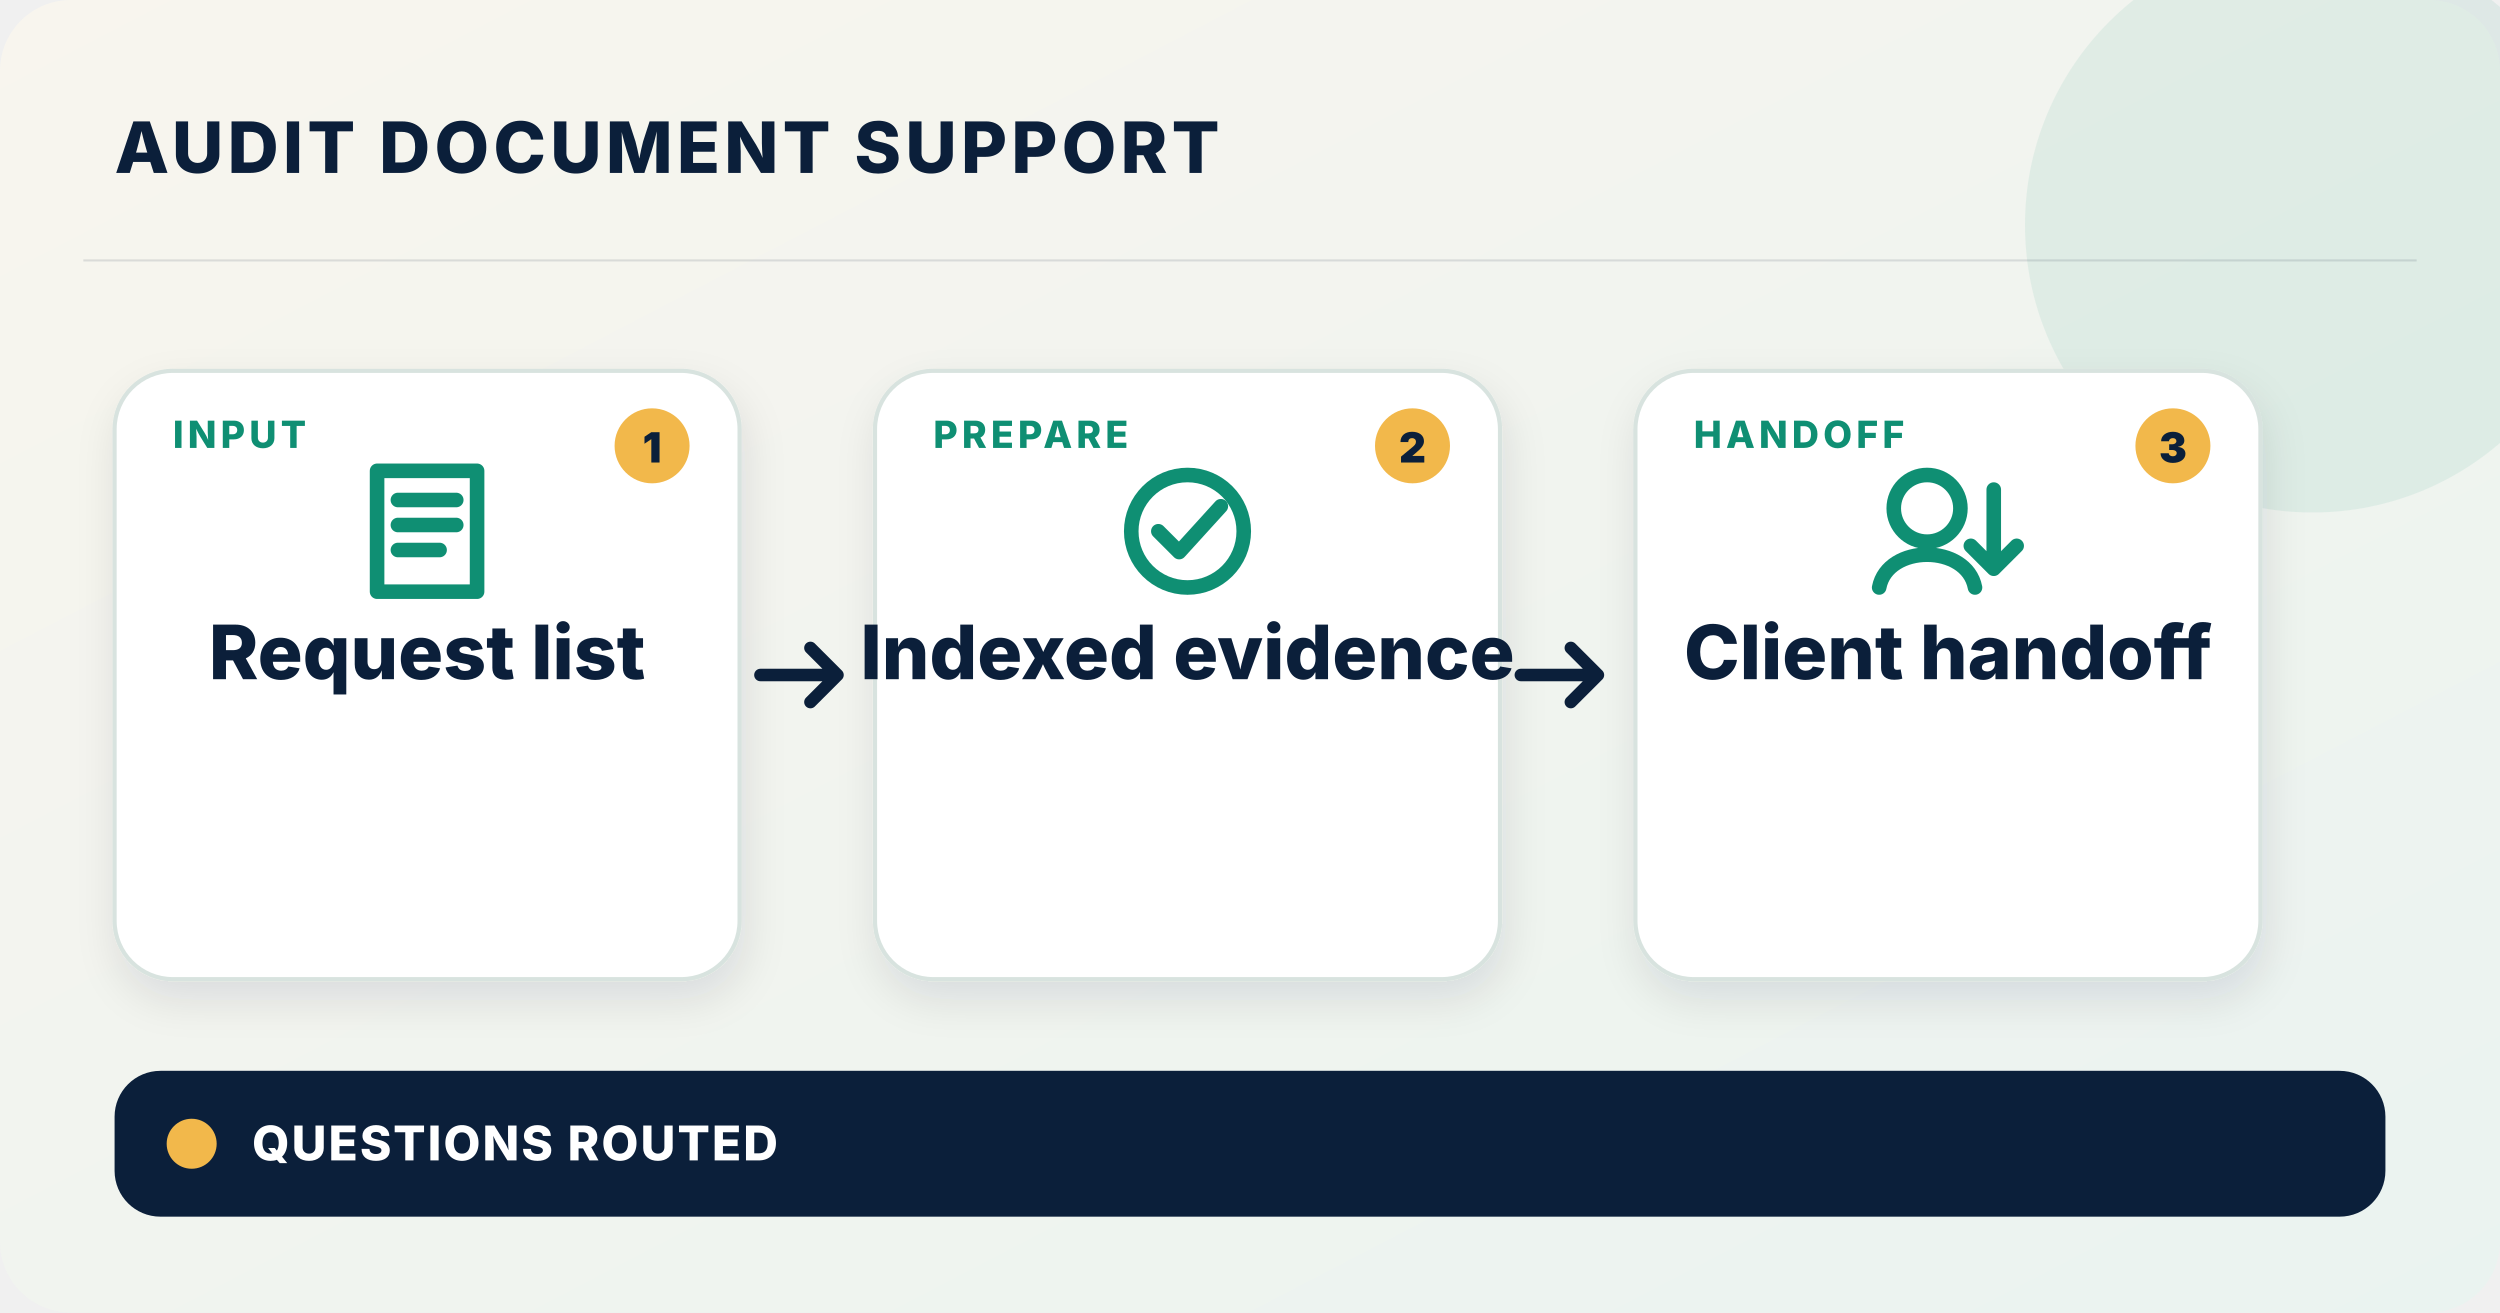
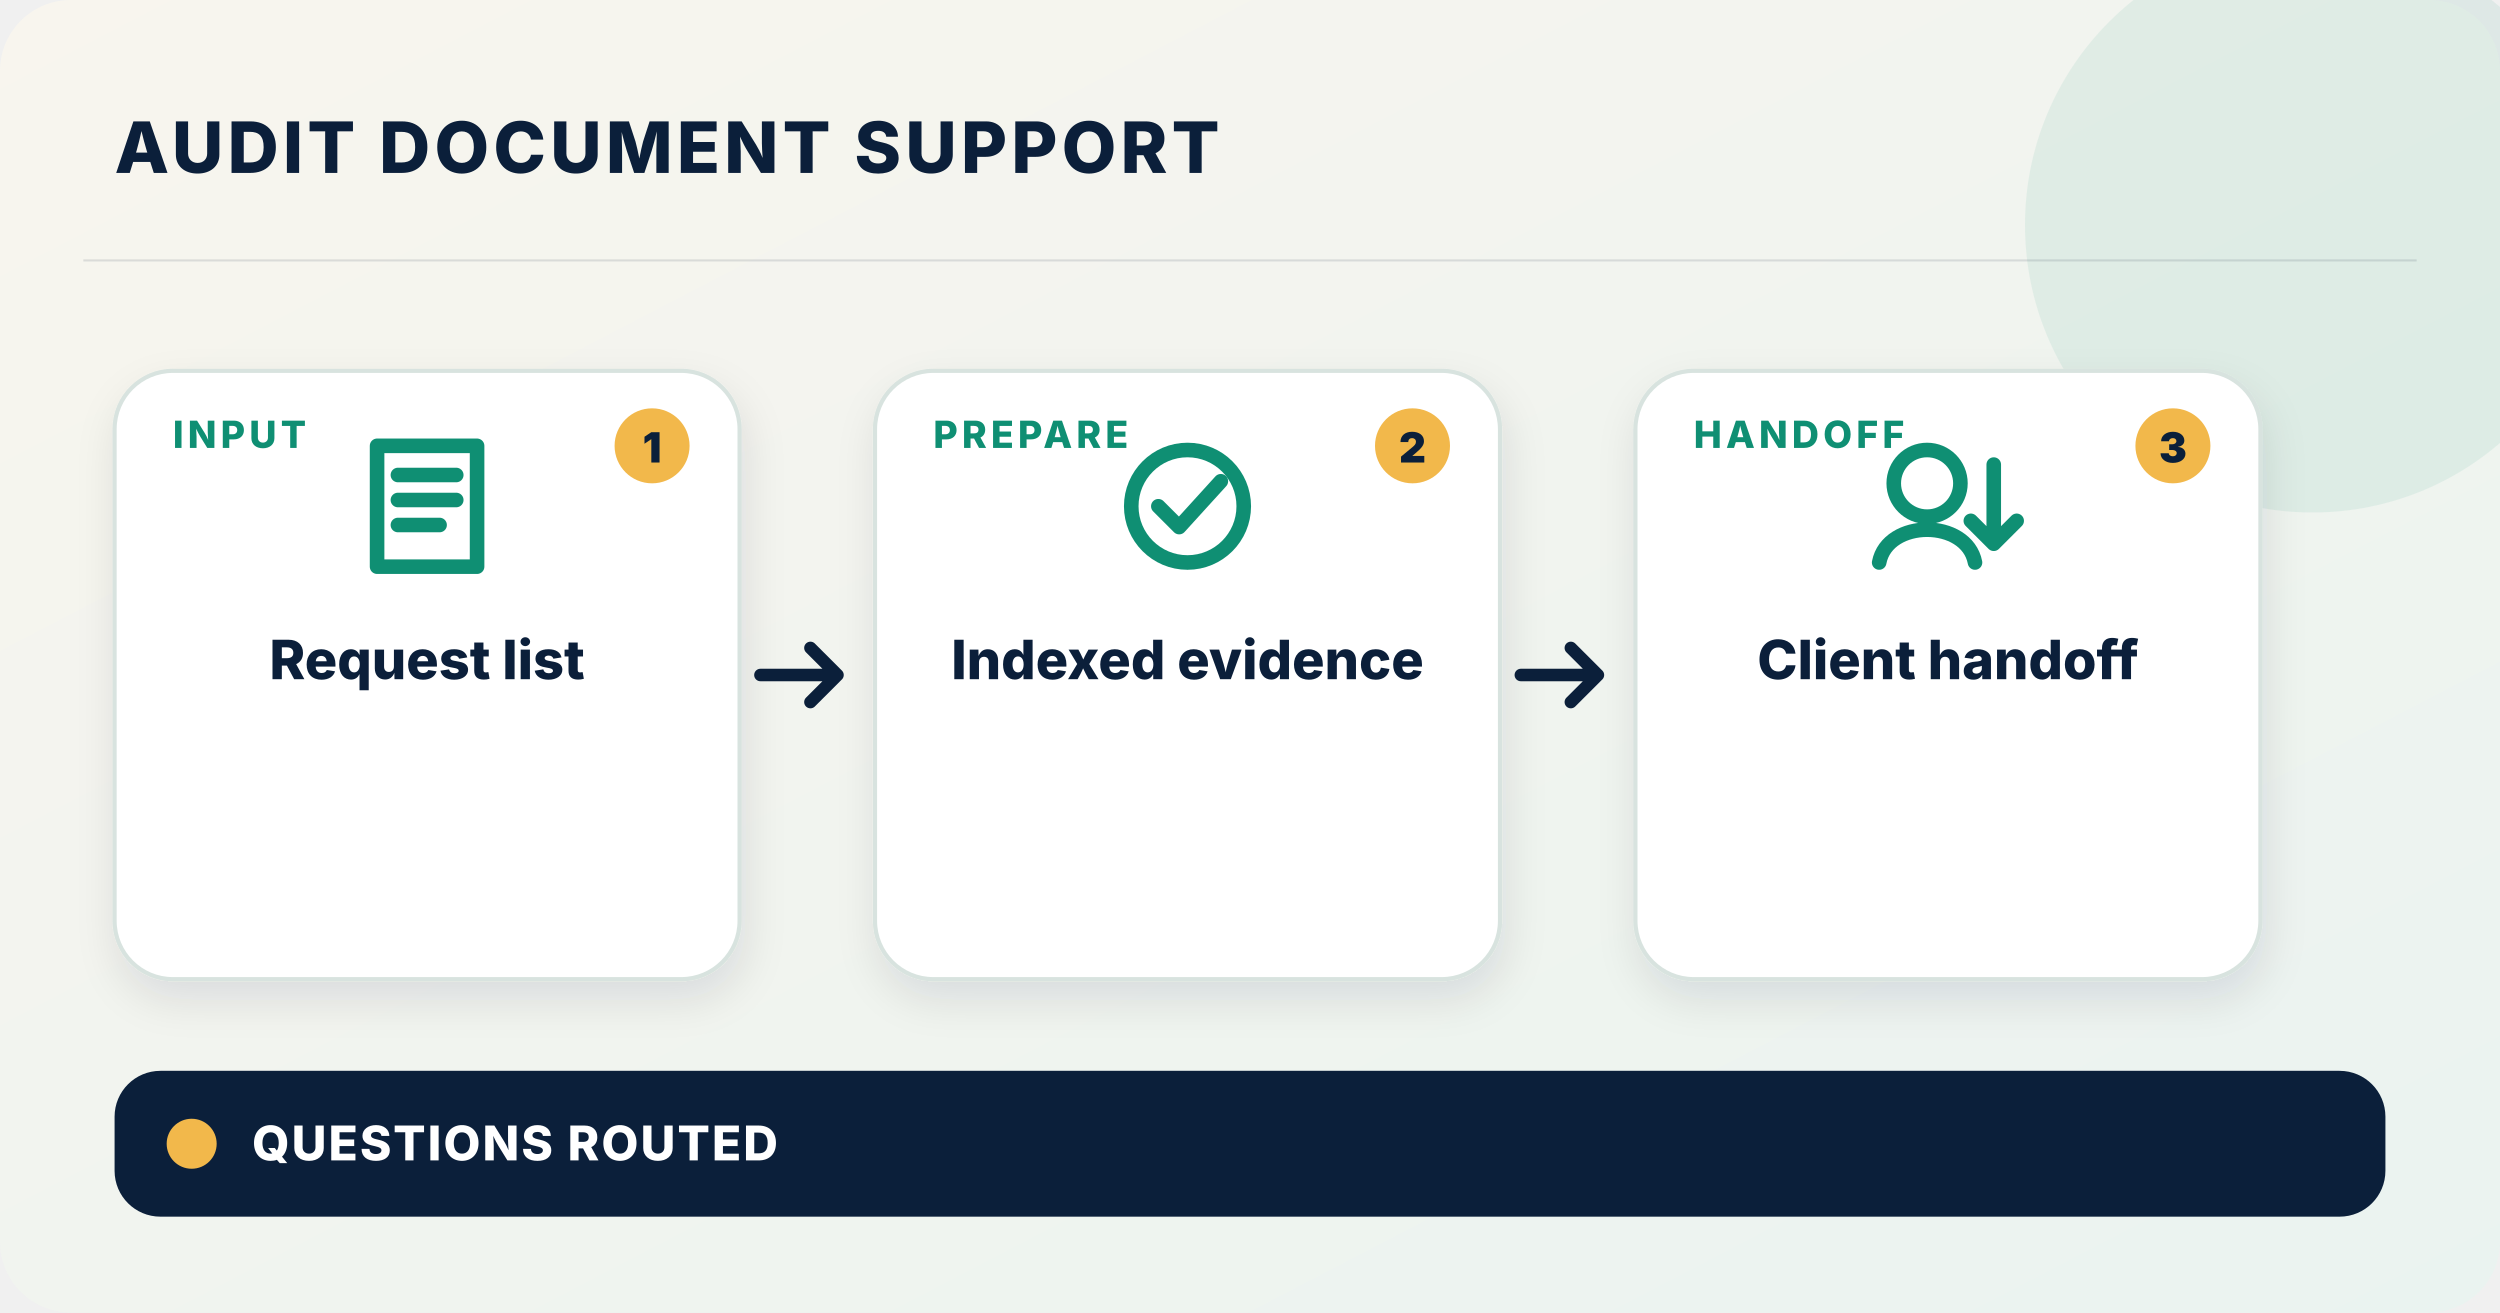
<svg xmlns="http://www.w3.org/2000/svg" viewBox="0 0 1200 630" role="img" aria-labelledby="title desc">
  <defs>
    <linearGradient id="bg" x1="0" y1="0" x2="1" y2="1">
      <stop stop-color="#F8F5EE" />
      <stop offset="1" stop-color="#EAF3F0" />
    </linearGradient>
    <filter id="shadow" x="-20%" y="-20%" width="140%" height="160%">
      <feDropShadow dy="9" stdDeviation="10" flood-color="#0B1F3A" flood-opacity=".10" />
    </filter>
-     <style>.title{font:800 34px Inter,Arial,sans-serif;letter-spacing:2px;fill:#0B1F3A}.meta{font:800 18px Inter,Arial,sans-serif;letter-spacing:2px;fill:#0F8F73}.step{font:800 36px Inter,Arial,sans-serif;fill:#0B1F3A}.card{fill:#fff;stroke:#D8E3DF;stroke-width:2;filter:url(#shadow)}.icon{fill:none;stroke:#0F8F73;stroke-width:7;stroke-linecap:round;stroke-linejoin:round}.arrow{fill:none;stroke:#0B1F3A;stroke-width:6;stroke-linecap:round;stroke-linejoin:round}.num-bg{fill:#F2B84B}.num{font:900 20px Inter,Arial,sans-serif;fill:#0B1F3A}.note{font:800 23px Inter,Arial,sans-serif;letter-spacing:1px;fill:#fff}</style>
+     <style>.title{font:800 34px Inter,Arial,sans-serif;letter-spacing:2px;fill:#0B1F3A}.meta{font:800 18px Inter,Arial,sans-serif;letter-spacing:2px;fill:#0F8F73}.step{font:800 26px Inter,Arial,sans-serif;fill:#0B1F3A}.card{fill:#fff;stroke:#D8E3DF;stroke-width:2;filter:url(#shadow)}.icon{fill:none;stroke:#0F8F73;stroke-width:7;stroke-linecap:round;stroke-linejoin:round}.arrow{fill:none;stroke:#0B1F3A;stroke-width:6;stroke-linecap:round;stroke-linejoin:round}.num-bg{fill:#F2B84B}.num{font:900 20px Inter,Arial,sans-serif;fill:#0B1F3A}.note{font:800 23px Inter,Arial,sans-serif;letter-spacing:1px;fill:#fff}</style>
  </defs>
  <rect width="1200" height="630" rx="34" fill="url(#bg)" />
  <circle cx="1110" cy="108" r="138" fill="#0F8F73" opacity=".08" />
  <path d="M40 125h1120" stroke="#0B1F3A" stroke-opacity=".12" />
  <text x="55" y="83" class="title">AUDIT DOCUMENT SUPPORT</text>
  <g>
    <rect x="55" y="178" width="300" height="292" rx="28" class="card" />
    <text x="83" y="215" class="meta">INPUT</text>
-     <g class="icon">
+     <g class="icon" transform="translate(0 -12)">
      <path d="M181 226h48v58h-48z M191 240h28 M191 252h28 M191 264h20" />
    </g>
    <text x="205" y="326" text-anchor="middle" class="step">Request list</text>
    <circle cx="313" cy="214" r="18" class="num-bg" />
    <text x="313" y="222" text-anchor="middle" class="num">1</text>
  </g>
  <g>
    <rect x="420" y="178" width="300" height="292" rx="28" class="card" />
    <text x="448" y="215" class="meta">PREPARE</text>
-     <g class="icon">
+     <g class="icon" transform="translate(0 -12)">
      <circle cx="570" cy="255" r="27" />
      <path d="M556 255l10 10 20-22" />
    </g>
    <text x="570" y="326" text-anchor="middle" class="step">Indexed evidence</text>
    <circle cx="678" cy="214" r="18" class="num-bg" />
    <text x="678" y="222" text-anchor="middle" class="num">2</text>
  </g>
  <g>
    <rect x="785" y="178" width="300" height="292" rx="28" class="card" />
    <text x="813" y="215" class="meta">HANDOFF</text>
-     <g class="icon">
+     <g class="icon" transform="translate(0 -12)">
      <circle cx="925" cy="244" r="16" />
      <path d="M902 282c4-21 42-21 46 0 M957 235v38 M946 262l11 11 11-11" />
    </g>
    <text x="935" y="326" text-anchor="middle" class="step">Client handoff</text>
    <circle cx="1043" cy="214" r="18" class="num-bg" />
    <text x="1043" y="222" text-anchor="middle" class="num">3</text>
  </g>
  <path d="M365 324h37m-13-13 13 13-13 13 M730 324h37m-13-13 13 13-13 13" class="arrow" />
  <rect x="55" y="514" width="1090" height="70" rx="22" fill="#0B1F3A" />
  <circle cx="92" cy="549" r="12" fill="#F2B84B" />
  <text x="121" y="557" class="note">QUESTIONS ROUTED</text>
</svg>
